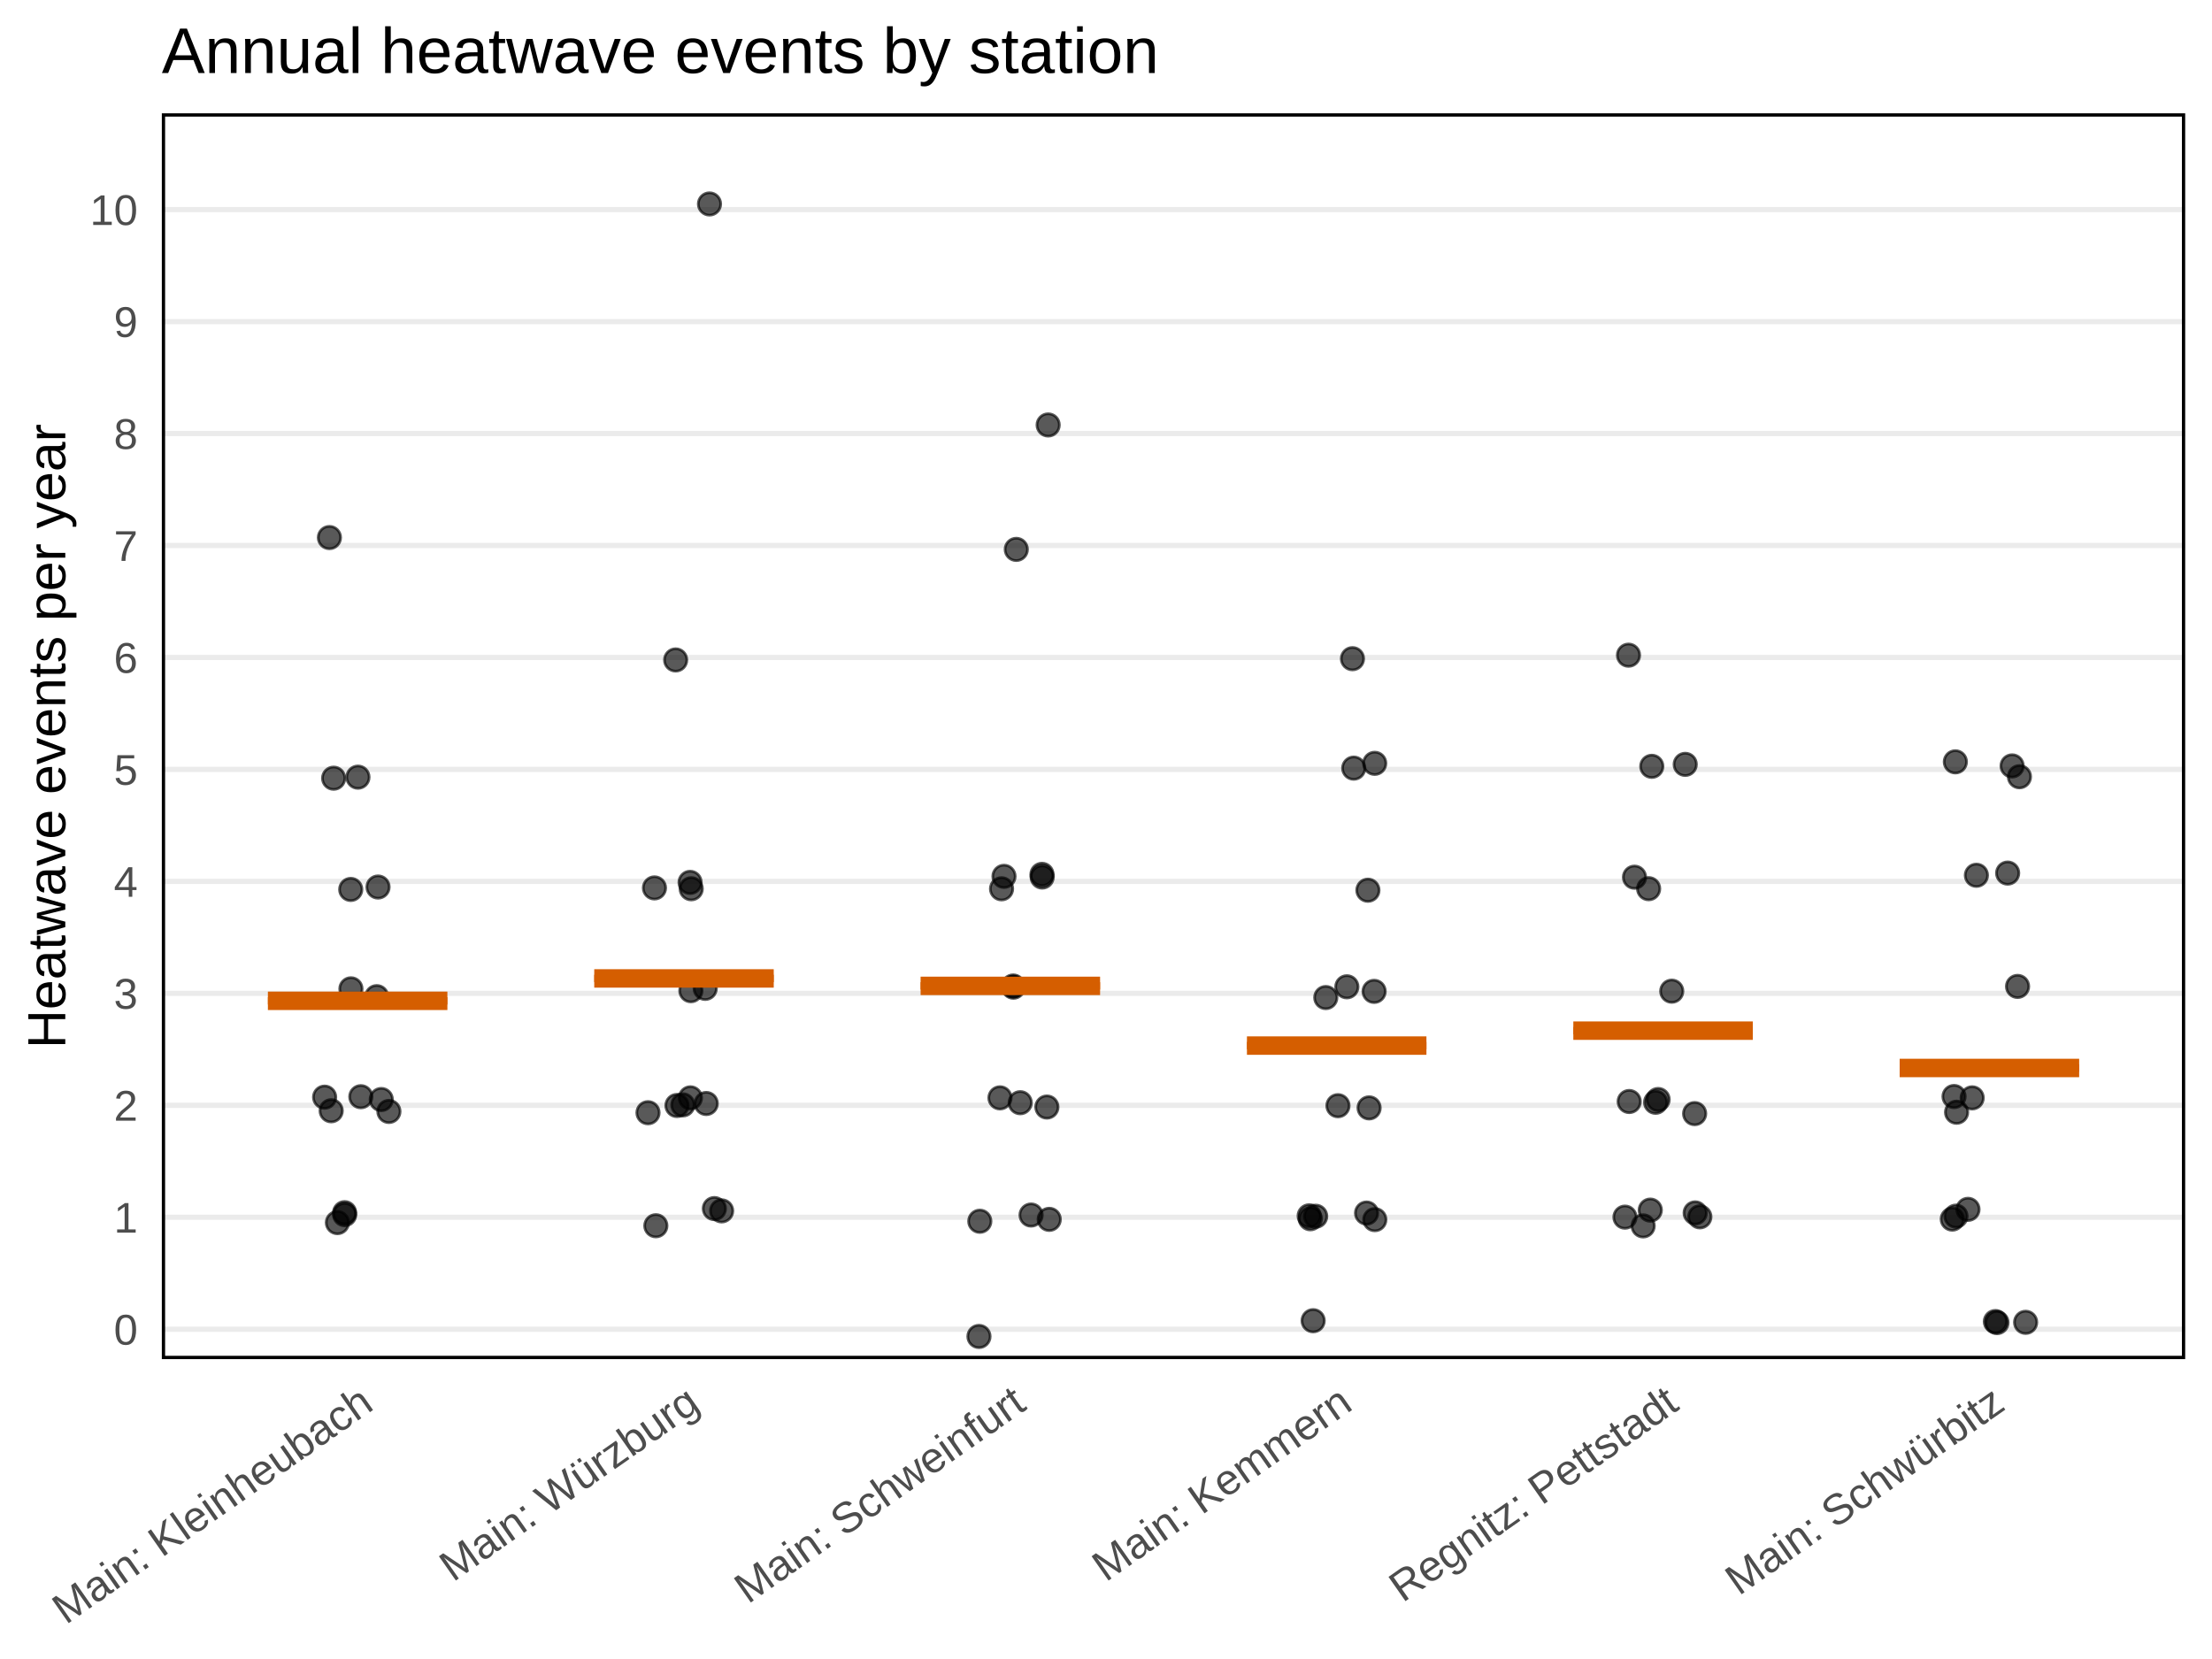
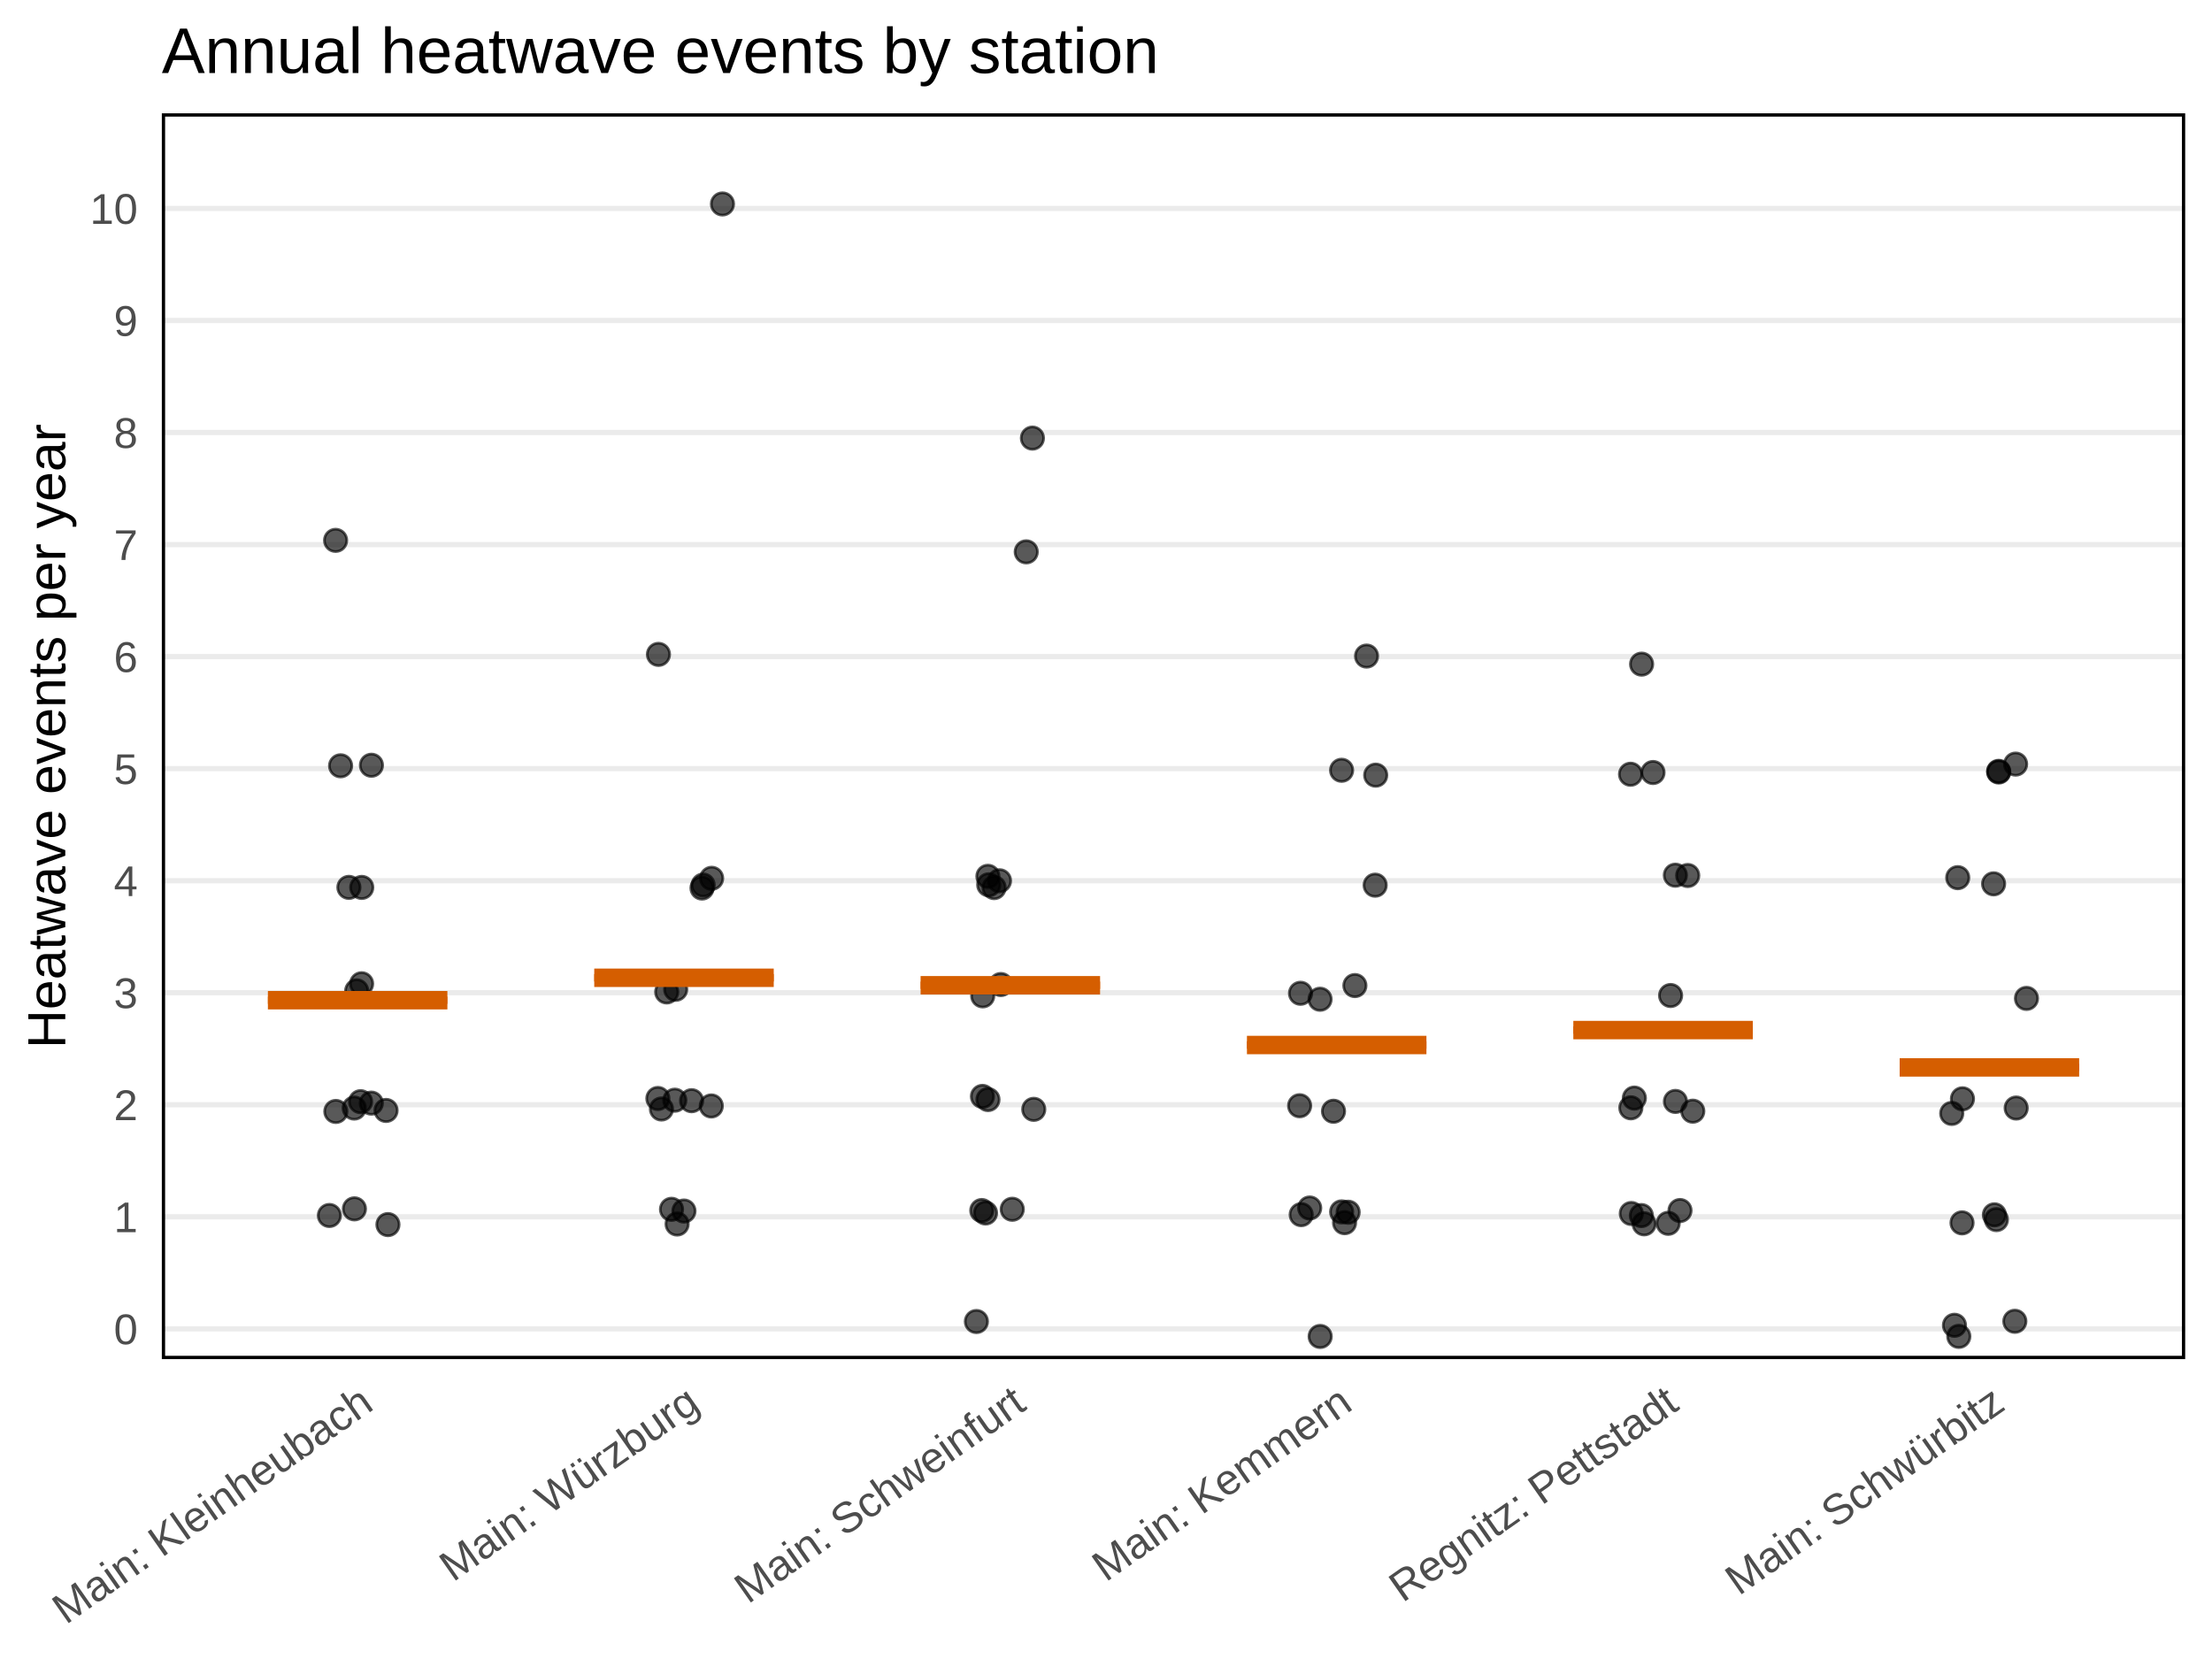
<svg xmlns="http://www.w3.org/2000/svg" width="576.00pt" height="432.00pt" viewBox="0 0 576.00 432.00">
  <g class="svglite">
    <defs>
      <style type="text/css">
    .svglite line, .svglite polyline, .svglite polygon, .svglite path, .svglite rect, .svglite circle {
      fill: none;
      stroke: #000000;
      stroke-linecap: round;
      stroke-linejoin: round;
      stroke-miterlimit: 10.00;
    }
    .svglite text {
      white-space: pre;
    }
    .svglite g.glyphgroup path {
      fill: inherit;
      stroke: none;
    }
  </style>
    </defs>
    <rect width="100%" height="100%" style="stroke: none; fill: none;" />
    <defs>
      <clipPath id="cpMC4wMHw1NzYuMDB8MC4wMHw0MzIuMDA=">
        <rect x="0.00" y="0.00" width="576.00" height="432.00" />
      </clipPath>
    </defs>
    <g clip-path="url(#cpMC4wMHw1NzYuMDB8MC4wMHw0MzIuMDA=)">
</g>
    <defs>
      <clipPath id="cpNDIuMTR8NTY5LjAzfDI5LjUxfDM1My45MQ==">
        <rect x="42.14" y="29.51" width="526.88" height="324.40" />
      </clipPath>
    </defs>
    <g clip-path="url(#cpNDIuMTR8NTY5LjAzfDI5LjUxfDM1My45MQ==)">
-       <polyline points="42.14,346.13 569.03,346.13 " style="stroke-width: 1.36; stroke: #EBEBEB; stroke-linecap: butt;" />
-       <polyline points="42.14,316.97 569.03,316.97 " style="stroke-width: 1.36; stroke: #EBEBEB; stroke-linecap: butt;" />
-       <polyline points="42.14,287.82 569.03,287.82 " style="stroke-width: 1.36; stroke: #EBEBEB; stroke-linecap: butt;" />
-       <polyline points="42.14,258.66 569.03,258.66 " style="stroke-width: 1.36; stroke: #EBEBEB; stroke-linecap: butt;" />
-       <polyline points="42.14,229.51 569.03,229.51 " style="stroke-width: 1.36; stroke: #EBEBEB; stroke-linecap: butt;" />
-       <polyline points="42.14,200.35 569.03,200.35 " style="stroke-width: 1.36; stroke: #EBEBEB; stroke-linecap: butt;" />
-       <polyline points="42.14,171.20 569.03,171.20 " style="stroke-width: 1.36; stroke: #EBEBEB; stroke-linecap: butt;" />
-       <polyline points="42.14,142.04 569.03,142.04 " style="stroke-width: 1.36; stroke: #EBEBEB; stroke-linecap: butt;" />
-       <polyline points="42.14,112.89 569.03,112.89 " style="stroke-width: 1.36; stroke: #EBEBEB; stroke-linecap: butt;" />
-       <polyline points="42.14,83.74 569.03,83.74 " style="stroke-width: 1.36; stroke: #EBEBEB; stroke-linecap: butt;" />
-       <polyline points="42.14,54.58 569.03,54.58 " style="stroke-width: 1.36; stroke: #EBEBEB; stroke-linecap: butt;" />
-       <circle cx="527.47" cy="344.33" r="2.92" style="stroke-width: 0.71; stroke: #000000; stroke-opacity: 0.65; fill: #000000; fill-opacity: 0.65;" />
-       <circle cx="442.64" cy="316.86" r="2.92" style="stroke-width: 0.71; stroke: #000000; stroke-opacity: 0.65; fill: #000000; fill-opacity: 0.65;" />
-       <circle cx="340.91" cy="316.60" r="2.92" style="stroke-width: 0.71; stroke: #000000; stroke-opacity: 0.65; fill: #000000; fill-opacity: 0.65;" />
-       <circle cx="271.38" cy="228.38" r="2.92" style="stroke-width: 0.71; stroke: #000000; stroke-opacity: 0.65; fill: #000000; fill-opacity: 0.65;" />
-       <circle cx="186.02" cy="314.71" r="2.92" style="stroke-width: 0.71; stroke: #000000; stroke-opacity: 0.65; fill: #000000; fill-opacity: 0.65;" />
-       <circle cx="89.73" cy="315.78" r="2.92" style="stroke-width: 0.71; stroke: #000000; stroke-opacity: 0.65; fill: #000000; fill-opacity: 0.65;" />
-       <circle cx="508.83" cy="285.53" r="2.92" style="stroke-width: 0.71; stroke: #000000; stroke-opacity: 0.65; fill: #000000; fill-opacity: 0.65;" />
-       <circle cx="429.30" cy="231.41" r="2.92" style="stroke-width: 0.71; stroke: #000000; stroke-opacity: 0.65; fill: #000000; fill-opacity: 0.65;" />
-       <circle cx="348.40" cy="287.92" r="2.92" style="stroke-width: 0.71; stroke: #000000; stroke-opacity: 0.65; fill: #000000; fill-opacity: 0.65;" />
-       <circle cx="261.44" cy="228.20" r="2.92" style="stroke-width: 0.71; stroke: #000000; stroke-opacity: 0.65; fill: #000000; fill-opacity: 0.65;" />
-       <circle cx="176.28" cy="287.87" r="2.92" style="stroke-width: 0.71; stroke: #000000; stroke-opacity: 0.65; fill: #000000; fill-opacity: 0.65;" />
-       <circle cx="91.33" cy="231.61" r="2.92" style="stroke-width: 0.71; stroke: #000000; stroke-opacity: 0.65; fill: #000000; fill-opacity: 0.65;" />
-       <circle cx="514.65" cy="227.92" r="2.92" style="stroke-width: 0.71; stroke: #000000; stroke-opacity: 0.65; fill: #000000; fill-opacity: 0.65;" />
-       <circle cx="425.62" cy="228.42" r="2.92" style="stroke-width: 0.71; stroke: #000000; stroke-opacity: 0.65; fill: #000000; fill-opacity: 0.65;" />
-       <circle cx="357.97" cy="198.77" r="2.92" style="stroke-width: 0.71; stroke: #000000; stroke-opacity: 0.65; fill: #000000; fill-opacity: 0.65;" />
-       <circle cx="264.64" cy="143.06" r="2.92" style="stroke-width: 0.71; stroke: #000000; stroke-opacity: 0.65; fill: #000000; fill-opacity: 0.65;" />
-       <circle cx="175.94" cy="171.85" r="2.92" style="stroke-width: 0.71; stroke: #000000; stroke-opacity: 0.65; fill: #000000; fill-opacity: 0.65;" />
-       <circle cx="93.21" cy="202.37" r="2.92" style="stroke-width: 0.71; stroke: #000000; stroke-opacity: 0.65; fill: #000000; fill-opacity: 0.65;" />
-       <circle cx="509.33" cy="316.68" r="2.92" style="stroke-width: 0.71; stroke: #000000; stroke-opacity: 0.65; fill: #000000; fill-opacity: 0.65;" />
-       <circle cx="431.12" cy="287.03" r="2.92" style="stroke-width: 0.71; stroke: #000000; stroke-opacity: 0.65; fill: #000000; fill-opacity: 0.65;" />
-       <circle cx="355.85" cy="315.88" r="2.92" style="stroke-width: 0.71; stroke: #000000; stroke-opacity: 0.65; fill: #000000; fill-opacity: 0.65;" />
-       <circle cx="272.61" cy="288.27" r="2.92" style="stroke-width: 0.71; stroke: #000000; stroke-opacity: 0.65; fill: #000000; fill-opacity: 0.65;" />
-       <circle cx="183.90" cy="287.35" r="2.92" style="stroke-width: 0.71; stroke: #000000; stroke-opacity: 0.65; fill: #000000; fill-opacity: 0.65;" />
-       <circle cx="93.96" cy="285.58" r="2.92" style="stroke-width: 0.71; stroke: #000000; stroke-opacity: 0.65; fill: #000000; fill-opacity: 0.65;" />
-       <circle cx="509.49" cy="289.62" r="2.92" style="stroke-width: 0.71; stroke: #000000; stroke-opacity: 0.65; fill: #000000; fill-opacity: 0.65;" />
-       <circle cx="429.73" cy="315.11" r="2.92" style="stroke-width: 0.71; stroke: #000000; stroke-opacity: 0.65; fill: #000000; fill-opacity: 0.65;" />
-       <circle cx="341.94" cy="343.91" r="2.92" style="stroke-width: 0.71; stroke: #000000; stroke-opacity: 0.65; fill: #000000; fill-opacity: 0.65;" />
-       <circle cx="268.49" cy="316.39" r="2.92" style="stroke-width: 0.71; stroke: #000000; stroke-opacity: 0.65; fill: #000000; fill-opacity: 0.65;" />
-       <circle cx="183.64" cy="257.37" r="2.92" style="stroke-width: 0.71; stroke: #000000; stroke-opacity: 0.65; fill: #000000; fill-opacity: 0.65;" />
-       <circle cx="101.27" cy="289.42" r="2.92" style="stroke-width: 0.71; stroke: #000000; stroke-opacity: 0.65; fill: #000000; fill-opacity: 0.65;" />
-       <circle cx="512.46" cy="314.91" r="2.92" style="stroke-width: 0.71; stroke: #000000; stroke-opacity: 0.65; fill: #000000; fill-opacity: 0.65;" />
-       <circle cx="423.14" cy="316.94" r="2.92" style="stroke-width: 0.71; stroke: #000000; stroke-opacity: 0.65; fill: #000000; fill-opacity: 0.65;" />
-       <circle cx="358.00" cy="317.59" r="2.92" style="stroke-width: 0.71; stroke: #000000; stroke-opacity: 0.65; fill: #000000; fill-opacity: 0.65;" />
-       <circle cx="255.14" cy="318.01" r="2.92" style="stroke-width: 0.71; stroke: #000000; stroke-opacity: 0.65; fill: #000000; fill-opacity: 0.65;" />
-       <circle cx="187.91" cy="315.31" r="2.92" style="stroke-width: 0.71; stroke: #000000; stroke-opacity: 0.65; fill: #000000; fill-opacity: 0.65;" />
-       <circle cx="87.86" cy="318.36" r="2.92" style="stroke-width: 0.71; stroke: #000000; stroke-opacity: 0.65; fill: #000000; fill-opacity: 0.65;" />
-       <circle cx="520.01" cy="344.40" r="2.92" style="stroke-width: 0.71; stroke: #000000; stroke-opacity: 0.65; fill: #000000; fill-opacity: 0.65;" />
-       <circle cx="427.87" cy="319.22" r="2.92" style="stroke-width: 0.71; stroke: #000000; stroke-opacity: 0.65; fill: #000000; fill-opacity: 0.65;" />
-       <circle cx="342.60" cy="316.71" r="2.92" style="stroke-width: 0.71; stroke: #000000; stroke-opacity: 0.65; fill: #000000; fill-opacity: 0.65;" />
-       <circle cx="265.66" cy="287.14" r="2.92" style="stroke-width: 0.71; stroke: #000000; stroke-opacity: 0.65; fill: #000000; fill-opacity: 0.65;" />
-       <circle cx="177.82" cy="287.71" r="2.92" style="stroke-width: 0.71; stroke: #000000; stroke-opacity: 0.65; fill: #000000; fill-opacity: 0.65;" />
-       <circle cx="86.24" cy="289.24" r="2.92" style="stroke-width: 0.71; stroke: #000000; stroke-opacity: 0.65; fill: #000000; fill-opacity: 0.65;" />
-       <circle cx="508.37" cy="317.45" r="2.92" style="stroke-width: 0.71; stroke: #000000; stroke-opacity: 0.65; fill: #000000; fill-opacity: 0.65;" />
-       <circle cx="441.28" cy="289.98" r="2.92" style="stroke-width: 0.71; stroke: #000000; stroke-opacity: 0.65; fill: #000000; fill-opacity: 0.65;" />
-       <circle cx="350.72" cy="256.96" r="2.92" style="stroke-width: 0.71; stroke: #000000; stroke-opacity: 0.65; fill: #000000; fill-opacity: 0.65;" />
-       <circle cx="263.89" cy="257.06" r="2.92" style="stroke-width: 0.71; stroke: #000000; stroke-opacity: 0.65; fill: #000000; fill-opacity: 0.65;" />
-       <circle cx="168.74" cy="289.75" r="2.92" style="stroke-width: 0.71; stroke: #000000; stroke-opacity: 0.65; fill: #000000; fill-opacity: 0.65;" />
-       <circle cx="84.53" cy="285.70" r="2.92" style="stroke-width: 0.71; stroke: #000000; stroke-opacity: 0.65; fill: #000000; fill-opacity: 0.65;" />
-       <circle cx="519.59" cy="344.13" r="2.92" style="stroke-width: 0.71; stroke: #000000; stroke-opacity: 0.65; fill: #000000; fill-opacity: 0.65;" />
-       <circle cx="441.42" cy="315.84" r="2.92" style="stroke-width: 0.71; stroke: #000000; stroke-opacity: 0.65; fill: #000000; fill-opacity: 0.65;" />
-       <circle cx="341.20" cy="317.36" r="2.92" style="stroke-width: 0.71; stroke: #000000; stroke-opacity: 0.65; fill: #000000; fill-opacity: 0.65;" />
-       <circle cx="254.92" cy="348.01" r="2.92" style="stroke-width: 0.71; stroke: #000000; stroke-opacity: 0.65; fill: #000000; fill-opacity: 0.65;" />
-       <circle cx="170.78" cy="319.18" r="2.92" style="stroke-width: 0.71; stroke: #000000; stroke-opacity: 0.65; fill: #000000; fill-opacity: 0.65;" />
-       <circle cx="89.75" cy="316.29" r="2.92" style="stroke-width: 0.71; stroke: #000000; stroke-opacity: 0.65; fill: #000000; fill-opacity: 0.65;" />
-       <circle cx="522.79" cy="227.35" r="2.92" style="stroke-width: 0.71; stroke: #000000; stroke-opacity: 0.65; fill: #000000; fill-opacity: 0.65;" />
-       <circle cx="438.83" cy="199.04" r="2.92" style="stroke-width: 0.71; stroke: #000000; stroke-opacity: 0.65; fill: #000000; fill-opacity: 0.65;" />
-       <circle cx="356.20" cy="231.81" r="2.92" style="stroke-width: 0.71; stroke: #000000; stroke-opacity: 0.65; fill: #000000; fill-opacity: 0.65;" />
-       <circle cx="260.80" cy="231.44" r="2.92" style="stroke-width: 0.71; stroke: #000000; stroke-opacity: 0.65; fill: #000000; fill-opacity: 0.65;" />
-       <circle cx="179.99" cy="231.43" r="2.92" style="stroke-width: 0.71; stroke: #000000; stroke-opacity: 0.65; fill: #000000; fill-opacity: 0.65;" />
-       <circle cx="86.88" cy="202.64" r="2.92" style="stroke-width: 0.71; stroke: #000000; stroke-opacity: 0.65; fill: #000000; fill-opacity: 0.65;" />
-       <circle cx="509.17" cy="198.38" r="2.92" style="stroke-width: 0.71; stroke: #000000; stroke-opacity: 0.65; fill: #000000; fill-opacity: 0.65;" />
-       <circle cx="430.12" cy="199.55" r="2.92" style="stroke-width: 0.71; stroke: #000000; stroke-opacity: 0.65; fill: #000000; fill-opacity: 0.65;" />
-       <circle cx="352.51" cy="200.02" r="2.92" style="stroke-width: 0.71; stroke: #000000; stroke-opacity: 0.65; fill: #000000; fill-opacity: 0.65;" />
-       <circle cx="271.33" cy="227.68" r="2.92" style="stroke-width: 0.71; stroke: #000000; stroke-opacity: 0.65; fill: #000000; fill-opacity: 0.65;" />
-       <circle cx="170.42" cy="231.21" r="2.92" style="stroke-width: 0.71; stroke: #000000; stroke-opacity: 0.65; fill: #000000; fill-opacity: 0.65;" />
-       <circle cx="98.44" cy="230.98" r="2.92" style="stroke-width: 0.71; stroke: #000000; stroke-opacity: 0.65; fill: #000000; fill-opacity: 0.65;" />
-       <circle cx="513.55" cy="285.88" r="2.92" style="stroke-width: 0.71; stroke: #000000; stroke-opacity: 0.65; fill: #000000; fill-opacity: 0.65;" />
-       <circle cx="424.24" cy="286.83" r="2.92" style="stroke-width: 0.71; stroke: #000000; stroke-opacity: 0.65; fill: #000000; fill-opacity: 0.65;" />
-       <circle cx="345.23" cy="259.76" r="2.92" style="stroke-width: 0.71; stroke: #000000; stroke-opacity: 0.65; fill: #000000; fill-opacity: 0.65;" />
-       <circle cx="260.39" cy="285.88" r="2.92" style="stroke-width: 0.71; stroke: #000000; stroke-opacity: 0.65; fill: #000000; fill-opacity: 0.65;" />
-       <circle cx="179.90" cy="257.97" r="2.92" style="stroke-width: 0.71; stroke: #000000; stroke-opacity: 0.65; fill: #000000; fill-opacity: 0.65;" />
-       <circle cx="99.28" cy="286.31" r="2.92" style="stroke-width: 0.71; stroke: #000000; stroke-opacity: 0.65; fill: #000000; fill-opacity: 0.65;" />
-       <circle cx="525.37" cy="256.86" r="2.92" style="stroke-width: 0.71; stroke: #000000; stroke-opacity: 0.65; fill: #000000; fill-opacity: 0.65;" />
-       <circle cx="435.32" cy="258.10" r="2.92" style="stroke-width: 0.71; stroke: #000000; stroke-opacity: 0.65; fill: #000000; fill-opacity: 0.65;" />
-       <circle cx="357.82" cy="258.15" r="2.92" style="stroke-width: 0.71; stroke: #000000; stroke-opacity: 0.65; fill: #000000; fill-opacity: 0.65;" />
-       <circle cx="273.22" cy="317.52" r="2.92" style="stroke-width: 0.71; stroke: #000000; stroke-opacity: 0.65; fill: #000000; fill-opacity: 0.65;" />
-       <circle cx="179.78" cy="285.88" r="2.92" style="stroke-width: 0.71; stroke: #000000; stroke-opacity: 0.65; fill: #000000; fill-opacity: 0.65;" />
-       <circle cx="98.10" cy="259.53" r="2.92" style="stroke-width: 0.71; stroke: #000000; stroke-opacity: 0.65; fill: #000000; fill-opacity: 0.65;" />
-       <circle cx="523.95" cy="199.44" r="2.92" style="stroke-width: 0.71; stroke: #000000; stroke-opacity: 0.65; fill: #000000; fill-opacity: 0.65;" />
-       <circle cx="424.06" cy="170.61" r="2.92" style="stroke-width: 0.71; stroke: #000000; stroke-opacity: 0.65; fill: #000000; fill-opacity: 0.65;" />
-       <circle cx="352.18" cy="171.52" r="2.92" style="stroke-width: 0.71; stroke: #000000; stroke-opacity: 0.65; fill: #000000; fill-opacity: 0.65;" />
-       <circle cx="272.94" cy="110.66" r="2.92" style="stroke-width: 0.71; stroke: #000000; stroke-opacity: 0.65; fill: #000000; fill-opacity: 0.65;" />
-       <circle cx="184.75" cy="53.11" r="2.92" style="stroke-width: 0.71; stroke: #000000; stroke-opacity: 0.65; fill: #000000; fill-opacity: 0.65;" />
-       <circle cx="85.78" cy="139.98" r="2.92" style="stroke-width: 0.71; stroke: #000000; stroke-opacity: 0.65; fill: #000000; fill-opacity: 0.65;" />
-       <circle cx="525.86" cy="202.26" r="2.92" style="stroke-width: 0.71; stroke: #000000; stroke-opacity: 0.65; fill: #000000; fill-opacity: 0.65;" />
-       <circle cx="431.77" cy="286.31" r="2.92" style="stroke-width: 0.71; stroke: #000000; stroke-opacity: 0.65; fill: #000000; fill-opacity: 0.65;" />
-       <circle cx="356.51" cy="288.49" r="2.92" style="stroke-width: 0.71; stroke: #000000; stroke-opacity: 0.65; fill: #000000; fill-opacity: 0.65;" />
-       <circle cx="263.83" cy="256.75" r="2.92" style="stroke-width: 0.71; stroke: #000000; stroke-opacity: 0.65; fill: #000000; fill-opacity: 0.65;" />
-       <circle cx="179.70" cy="229.77" r="2.92" style="stroke-width: 0.71; stroke: #000000; stroke-opacity: 0.65; fill: #000000; fill-opacity: 0.65;" />
-       <circle cx="91.38" cy="257.49" r="2.92" style="stroke-width: 0.71; stroke: #000000; stroke-opacity: 0.65; fill: #000000; fill-opacity: 0.65;" />
-       <polygon points="69.76,260.61 69.76,260.61 116.50,260.61 116.50,260.61 69.76,260.61 " style="stroke-width: 1.92; stroke: #D55E00; stroke-linecap: butt; stroke-linejoin: miter;" />
-       <polygon points="154.74,254.78 154.74,254.78 201.48,254.78 201.48,254.78 154.74,254.78 " style="stroke-width: 1.92; stroke: #D55E00; stroke-linecap: butt; stroke-linejoin: miter;" />
-       <polygon points="239.72,256.72 239.72,256.72 286.46,256.72 286.46,256.72 239.72,256.72 " style="stroke-width: 1.92; stroke: #D55E00; stroke-linecap: butt; stroke-linejoin: miter;" />
-       <polygon points="324.70,272.27 324.70,272.27 371.44,272.27 371.44,272.27 324.70,272.27 " style="stroke-width: 1.92; stroke: #D55E00; stroke-linecap: butt; stroke-linejoin: miter;" />
-       <polygon points="409.69,268.38 409.69,268.38 456.43,268.38 456.43,268.38 409.69,268.38 " style="stroke-width: 1.92; stroke: #D55E00; stroke-linecap: butt; stroke-linejoin: miter;" />
-       <polygon points="494.67,278.10 494.67,278.10 541.41,278.10 541.41,278.10 494.67,278.10 " style="stroke-width: 1.92; stroke: #D55E00; stroke-linecap: butt; stroke-linejoin: miter;" />
-       <line x1="69.76" y1="260.61" x2="116.50" y2="260.61" style="stroke-width: 4.80; stroke: #D55E00; stroke-linecap: butt; stroke-linejoin: miter;" />
-       <line x1="154.74" y1="254.78" x2="201.48" y2="254.78" style="stroke-width: 4.80; stroke: #D55E00; stroke-linecap: butt; stroke-linejoin: miter;" />
-       <line x1="239.72" y1="256.72" x2="286.46" y2="256.72" style="stroke-width: 4.80; stroke: #D55E00; stroke-linecap: butt; stroke-linejoin: miter;" />
-       <line x1="324.70" y1="272.27" x2="371.44" y2="272.27" style="stroke-width: 4.80; stroke: #D55E00; stroke-linecap: butt; stroke-linejoin: miter;" />
-       <line x1="409.69" y1="268.38" x2="456.43" y2="268.38" style="stroke-width: 4.80; stroke: #D55E00; stroke-linecap: butt; stroke-linejoin: miter;" />
-       <line x1="494.67" y1="278.10" x2="541.41" y2="278.10" style="stroke-width: 4.80; stroke: #D55E00; stroke-linecap: butt; stroke-linejoin: miter;" />
+       <polyline points="42.14,346.03 569.03,346.03 " style="stroke-width: 1.36; stroke: #EBEBEB; stroke-linecap: butt;" />
+       <polyline points="42.14,316.85 569.03,316.85 " style="stroke-width: 1.36; stroke: #EBEBEB; stroke-linecap: butt;" />
+       <polyline points="42.14,287.68 569.03,287.68 " style="stroke-width: 1.36; stroke: #EBEBEB; stroke-linecap: butt;" />
+       <polyline points="42.14,258.50 569.03,258.50 " style="stroke-width: 1.36; stroke: #EBEBEB; stroke-linecap: butt;" />
+       <polyline points="42.14,229.33 569.03,229.33 " style="stroke-width: 1.36; stroke: #EBEBEB; stroke-linecap: butt;" />
+       <polyline points="42.14,200.15 569.03,200.15 " style="stroke-width: 1.36; stroke: #EBEBEB; stroke-linecap: butt;" />
+       <polyline points="42.14,170.98 569.03,170.98 " style="stroke-width: 1.36; stroke: #EBEBEB; stroke-linecap: butt;" />
+       <polyline points="42.14,141.81 569.03,141.81 " style="stroke-width: 1.36; stroke: #EBEBEB; stroke-linecap: butt;" />
+       <polyline points="42.14,112.63 569.03,112.63 " style="stroke-width: 1.36; stroke: #EBEBEB; stroke-linecap: butt;" />
+       <polyline points="42.14,83.46 569.03,83.46 " style="stroke-width: 1.36; stroke: #EBEBEB; stroke-linecap: butt;" />
+       <polyline points="42.14,54.28 569.03,54.28 " style="stroke-width: 1.36; stroke: #EBEBEB; stroke-linecap: butt;" />
+       <circle cx="524.66" cy="344.06" r="2.92" style="stroke-width: 0.71; stroke: #000000; stroke-opacity: 0.65; fill: #000000; fill-opacity: 0.65;" />
+       <circle cx="437.47" cy="315.22" r="2.92" style="stroke-width: 0.71; stroke: #000000; stroke-opacity: 0.65; fill: #000000; fill-opacity: 0.65;" />
+       <circle cx="351.06" cy="315.66" r="2.92" style="stroke-width: 0.71; stroke: #000000; stroke-opacity: 0.65; fill: #000000; fill-opacity: 0.65;" />
+       <circle cx="257.25" cy="228.19" r="2.92" style="stroke-width: 0.71; stroke: #000000; stroke-opacity: 0.65; fill: #000000; fill-opacity: 0.65;" />
+       <circle cx="174.86" cy="314.90" r="2.92" style="stroke-width: 0.71; stroke: #000000; stroke-opacity: 0.65; fill: #000000; fill-opacity: 0.65;" />
+       <circle cx="85.77" cy="316.51" r="2.92" style="stroke-width: 0.71; stroke: #000000; stroke-opacity: 0.65; fill: #000000; fill-opacity: 0.65;" />
+       <circle cx="525.01" cy="288.53" r="2.92" style="stroke-width: 0.71; stroke: #000000; stroke-opacity: 0.65; fill: #000000; fill-opacity: 0.65;" />
+       <circle cx="439.48" cy="227.98" r="2.92" style="stroke-width: 0.71; stroke: #000000; stroke-opacity: 0.65; fill: #000000; fill-opacity: 0.65;" />
+       <circle cx="338.42" cy="287.93" r="2.92" style="stroke-width: 0.71; stroke: #000000; stroke-opacity: 0.65; fill: #000000; fill-opacity: 0.65;" />
+       <circle cx="258.87" cy="231.13" r="2.92" style="stroke-width: 0.71; stroke: #000000; stroke-opacity: 0.65; fill: #000000; fill-opacity: 0.65;" />
+       <circle cx="180.09" cy="286.62" r="2.92" style="stroke-width: 0.71; stroke: #000000; stroke-opacity: 0.65; fill: #000000; fill-opacity: 0.65;" />
+       <circle cx="90.85" cy="231.07" r="2.92" style="stroke-width: 0.71; stroke: #000000; stroke-opacity: 0.65; fill: #000000; fill-opacity: 0.65;" />
+       <circle cx="509.79" cy="228.54" r="2.92" style="stroke-width: 0.71; stroke: #000000; stroke-opacity: 0.65; fill: #000000; fill-opacity: 0.65;" />
+       <circle cx="436.26" cy="227.90" r="2.92" style="stroke-width: 0.71; stroke: #000000; stroke-opacity: 0.65; fill: #000000; fill-opacity: 0.65;" />
+       <circle cx="349.35" cy="200.58" r="2.92" style="stroke-width: 0.71; stroke: #000000; stroke-opacity: 0.65; fill: #000000; fill-opacity: 0.65;" />
+       <circle cx="267.23" cy="143.70" r="2.92" style="stroke-width: 0.71; stroke: #000000; stroke-opacity: 0.65; fill: #000000; fill-opacity: 0.65;" />
+       <circle cx="171.46" cy="170.40" r="2.92" style="stroke-width: 0.71; stroke: #000000; stroke-opacity: 0.65; fill: #000000; fill-opacity: 0.65;" />
+       <circle cx="88.69" cy="199.41" r="2.92" style="stroke-width: 0.71; stroke: #000000; stroke-opacity: 0.65; fill: #000000; fill-opacity: 0.65;" />
+       <circle cx="519.34" cy="316.34" r="2.92" style="stroke-width: 0.71; stroke: #000000; stroke-opacity: 0.65; fill: #000000; fill-opacity: 0.65;" />
+       <circle cx="436.28" cy="286.81" r="2.92" style="stroke-width: 0.71; stroke: #000000; stroke-opacity: 0.65; fill: #000000; fill-opacity: 0.65;" />
+       <circle cx="350.12" cy="318.38" r="2.92" style="stroke-width: 0.71; stroke: #000000; stroke-opacity: 0.65; fill: #000000; fill-opacity: 0.65;" />
+       <circle cx="255.83" cy="285.50" r="2.92" style="stroke-width: 0.71; stroke: #000000; stroke-opacity: 0.65; fill: #000000; fill-opacity: 0.65;" />
+       <circle cx="185.22" cy="287.99" r="2.92" style="stroke-width: 0.71; stroke: #000000; stroke-opacity: 0.65; fill: #000000; fill-opacity: 0.65;" />
+       <circle cx="92.24" cy="288.54" r="2.92" style="stroke-width: 0.71; stroke: #000000; stroke-opacity: 0.65; fill: #000000; fill-opacity: 0.65;" />
+       <circle cx="508.23" cy="289.93" r="2.92" style="stroke-width: 0.71; stroke: #000000; stroke-opacity: 0.65; fill: #000000; fill-opacity: 0.65;" />
+       <circle cx="434.39" cy="318.55" r="2.92" style="stroke-width: 0.71; stroke: #000000; stroke-opacity: 0.65; fill: #000000; fill-opacity: 0.65;" />
+       <circle cx="343.77" cy="348.01" r="2.92" style="stroke-width: 0.71; stroke: #000000; stroke-opacity: 0.65; fill: #000000; fill-opacity: 0.65;" />
+       <circle cx="256.63" cy="315.86" r="2.92" style="stroke-width: 0.71; stroke: #000000; stroke-opacity: 0.65; fill: #000000; fill-opacity: 0.65;" />
+       <circle cx="173.61" cy="258.30" r="2.92" style="stroke-width: 0.71; stroke: #000000; stroke-opacity: 0.65; fill: #000000; fill-opacity: 0.65;" />
+       <circle cx="100.53" cy="289.16" r="2.92" style="stroke-width: 0.71; stroke: #000000; stroke-opacity: 0.65; fill: #000000; fill-opacity: 0.65;" />
+       <circle cx="510.91" cy="318.43" r="2.92" style="stroke-width: 0.71; stroke: #000000; stroke-opacity: 0.65; fill: #000000; fill-opacity: 0.65;" />
+       <circle cx="424.79" cy="315.99" r="2.92" style="stroke-width: 0.71; stroke: #000000; stroke-opacity: 0.65; fill: #000000; fill-opacity: 0.65;" />
+       <circle cx="349.36" cy="315.57" r="2.92" style="stroke-width: 0.71; stroke: #000000; stroke-opacity: 0.65; fill: #000000; fill-opacity: 0.65;" />
+       <circle cx="255.65" cy="315.22" r="2.92" style="stroke-width: 0.71; stroke: #000000; stroke-opacity: 0.65; fill: #000000; fill-opacity: 0.65;" />
+       <circle cx="178.10" cy="315.35" r="2.92" style="stroke-width: 0.71; stroke: #000000; stroke-opacity: 0.65; fill: #000000; fill-opacity: 0.65;" />
+       <circle cx="101.02" cy="318.88" r="2.92" style="stroke-width: 0.71; stroke: #000000; stroke-opacity: 0.65; fill: #000000; fill-opacity: 0.65;" />
+       <circle cx="510.07" cy="347.99" r="2.92" style="stroke-width: 0.71; stroke: #000000; stroke-opacity: 0.65; fill: #000000; fill-opacity: 0.65;" />
+       <circle cx="427.41" cy="316.53" r="2.92" style="stroke-width: 0.71; stroke: #000000; stroke-opacity: 0.65; fill: #000000; fill-opacity: 0.65;" />
+       <circle cx="338.83" cy="316.29" r="2.92" style="stroke-width: 0.71; stroke: #000000; stroke-opacity: 0.65; fill: #000000; fill-opacity: 0.65;" />
+       <circle cx="269.19" cy="288.87" r="2.92" style="stroke-width: 0.71; stroke: #000000; stroke-opacity: 0.65; fill: #000000; fill-opacity: 0.65;" />
+       <circle cx="175.72" cy="286.49" r="2.92" style="stroke-width: 0.71; stroke: #000000; stroke-opacity: 0.65; fill: #000000; fill-opacity: 0.65;" />
+       <circle cx="93.89" cy="286.87" r="2.92" style="stroke-width: 0.71; stroke: #000000; stroke-opacity: 0.65; fill: #000000; fill-opacity: 0.65;" />
+       <circle cx="519.86" cy="317.58" r="2.92" style="stroke-width: 0.71; stroke: #000000; stroke-opacity: 0.65; fill: #000000; fill-opacity: 0.65;" />
+       <circle cx="424.67" cy="288.47" r="2.92" style="stroke-width: 0.71; stroke: #000000; stroke-opacity: 0.65; fill: #000000; fill-opacity: 0.65;" />
+       <circle cx="343.74" cy="260.20" r="2.92" style="stroke-width: 0.71; stroke: #000000; stroke-opacity: 0.65; fill: #000000; fill-opacity: 0.65;" />
+       <circle cx="255.90" cy="259.32" r="2.92" style="stroke-width: 0.71; stroke: #000000; stroke-opacity: 0.65; fill: #000000; fill-opacity: 0.65;" />
+       <circle cx="171.31" cy="286.04" r="2.92" style="stroke-width: 0.71; stroke: #000000; stroke-opacity: 0.65; fill: #000000; fill-opacity: 0.65;" />
+       <circle cx="87.45" cy="289.42" r="2.92" style="stroke-width: 0.71; stroke: #000000; stroke-opacity: 0.65; fill: #000000; fill-opacity: 0.65;" />
+       <circle cx="508.94" cy="345.10" r="2.92" style="stroke-width: 0.71; stroke: #000000; stroke-opacity: 0.65; fill: #000000; fill-opacity: 0.65;" />
+       <circle cx="428.13" cy="318.68" r="2.92" style="stroke-width: 0.71; stroke: #000000; stroke-opacity: 0.65; fill: #000000; fill-opacity: 0.65;" />
+       <circle cx="341.04" cy="314.56" r="2.92" style="stroke-width: 0.71; stroke: #000000; stroke-opacity: 0.65; fill: #000000; fill-opacity: 0.65;" />
+       <circle cx="254.25" cy="344.12" r="2.92" style="stroke-width: 0.71; stroke: #000000; stroke-opacity: 0.65; fill: #000000; fill-opacity: 0.65;" />
+       <circle cx="176.32" cy="318.73" r="2.92" style="stroke-width: 0.71; stroke: #000000; stroke-opacity: 0.65; fill: #000000; fill-opacity: 0.65;" />
+       <circle cx="92.29" cy="314.78" r="2.92" style="stroke-width: 0.71; stroke: #000000; stroke-opacity: 0.65; fill: #000000; fill-opacity: 0.65;" />
+       <circle cx="519.13" cy="230.15" r="2.92" style="stroke-width: 0.71; stroke: #000000; stroke-opacity: 0.65; fill: #000000; fill-opacity: 0.65;" />
+       <circle cx="424.59" cy="201.61" r="2.92" style="stroke-width: 0.71; stroke: #000000; stroke-opacity: 0.65; fill: #000000; fill-opacity: 0.65;" />
+       <circle cx="358.09" cy="230.50" r="2.92" style="stroke-width: 0.71; stroke: #000000; stroke-opacity: 0.65; fill: #000000; fill-opacity: 0.65;" />
+       <circle cx="260.27" cy="229.35" r="2.92" style="stroke-width: 0.71; stroke: #000000; stroke-opacity: 0.65; fill: #000000; fill-opacity: 0.65;" />
+       <circle cx="182.80" cy="231.25" r="2.92" style="stroke-width: 0.71; stroke: #000000; stroke-opacity: 0.65; fill: #000000; fill-opacity: 0.65;" />
+       <circle cx="96.72" cy="199.27" r="2.92" style="stroke-width: 0.71; stroke: #000000; stroke-opacity: 0.65; fill: #000000; fill-opacity: 0.65;" />
+       <circle cx="520.46" cy="201.03" r="2.92" style="stroke-width: 0.71; stroke: #000000; stroke-opacity: 0.65; fill: #000000; fill-opacity: 0.65;" />
+       <circle cx="430.44" cy="201.16" r="2.92" style="stroke-width: 0.71; stroke: #000000; stroke-opacity: 0.65; fill: #000000; fill-opacity: 0.65;" />
+       <circle cx="358.23" cy="201.85" r="2.92" style="stroke-width: 0.71; stroke: #000000; stroke-opacity: 0.65; fill: #000000; fill-opacity: 0.65;" />
+       <circle cx="257.46" cy="230.40" r="2.92" style="stroke-width: 0.71; stroke: #000000; stroke-opacity: 0.65; fill: #000000; fill-opacity: 0.65;" />
+       <circle cx="183.10" cy="230.47" r="2.92" style="stroke-width: 0.71; stroke: #000000; stroke-opacity: 0.65; fill: #000000; fill-opacity: 0.65;" />
+       <circle cx="94.20" cy="231.08" r="2.92" style="stroke-width: 0.71; stroke: #000000; stroke-opacity: 0.65; fill: #000000; fill-opacity: 0.65;" />
+       <circle cx="511.02" cy="286.13" r="2.92" style="stroke-width: 0.71; stroke: #000000; stroke-opacity: 0.65; fill: #000000; fill-opacity: 0.65;" />
+       <circle cx="440.80" cy="289.35" r="2.92" style="stroke-width: 0.71; stroke: #000000; stroke-opacity: 0.65; fill: #000000; fill-opacity: 0.65;" />
+       <circle cx="338.65" cy="258.65" r="2.92" style="stroke-width: 0.71; stroke: #000000; stroke-opacity: 0.65; fill: #000000; fill-opacity: 0.65;" />
+       <circle cx="257.27" cy="286.32" r="2.92" style="stroke-width: 0.71; stroke: #000000; stroke-opacity: 0.65; fill: #000000; fill-opacity: 0.65;" />
+       <circle cx="175.95" cy="257.61" r="2.92" style="stroke-width: 0.71; stroke: #000000; stroke-opacity: 0.65; fill: #000000; fill-opacity: 0.65;" />
+       <circle cx="96.69" cy="287.25" r="2.92" style="stroke-width: 0.71; stroke: #000000; stroke-opacity: 0.65; fill: #000000; fill-opacity: 0.65;" />
+       <circle cx="527.69" cy="259.98" r="2.92" style="stroke-width: 0.71; stroke: #000000; stroke-opacity: 0.65; fill: #000000; fill-opacity: 0.65;" />
+       <circle cx="435.02" cy="259.23" r="2.92" style="stroke-width: 0.71; stroke: #000000; stroke-opacity: 0.65; fill: #000000; fill-opacity: 0.65;" />
+       <circle cx="352.81" cy="256.64" r="2.92" style="stroke-width: 0.71; stroke: #000000; stroke-opacity: 0.65; fill: #000000; fill-opacity: 0.65;" />
+       <circle cx="263.59" cy="314.89" r="2.92" style="stroke-width: 0.71; stroke: #000000; stroke-opacity: 0.65; fill: #000000; fill-opacity: 0.65;" />
+       <circle cx="172.24" cy="288.78" r="2.92" style="stroke-width: 0.71; stroke: #000000; stroke-opacity: 0.65; fill: #000000; fill-opacity: 0.65;" />
+       <circle cx="94.16" cy="256.17" r="2.92" style="stroke-width: 0.71; stroke: #000000; stroke-opacity: 0.65; fill: #000000; fill-opacity: 0.65;" />
+       <circle cx="520.44" cy="200.86" r="2.92" style="stroke-width: 0.71; stroke: #000000; stroke-opacity: 0.65; fill: #000000; fill-opacity: 0.65;" />
+       <circle cx="427.47" cy="172.94" r="2.92" style="stroke-width: 0.71; stroke: #000000; stroke-opacity: 0.65; fill: #000000; fill-opacity: 0.65;" />
+       <circle cx="355.85" cy="170.84" r="2.92" style="stroke-width: 0.71; stroke: #000000; stroke-opacity: 0.65; fill: #000000; fill-opacity: 0.65;" />
+       <circle cx="268.84" cy="114.08" r="2.92" style="stroke-width: 0.71; stroke: #000000; stroke-opacity: 0.65; fill: #000000; fill-opacity: 0.65;" />
+       <circle cx="188.13" cy="53.11" r="2.92" style="stroke-width: 0.71; stroke: #000000; stroke-opacity: 0.65; fill: #000000; fill-opacity: 0.65;" />
+       <circle cx="87.39" cy="140.71" r="2.92" style="stroke-width: 0.71; stroke: #000000; stroke-opacity: 0.65; fill: #000000; fill-opacity: 0.65;" />
+       <circle cx="524.86" cy="198.97" r="2.92" style="stroke-width: 0.71; stroke: #000000; stroke-opacity: 0.65; fill: #000000; fill-opacity: 0.65;" />
+       <circle cx="425.58" cy="285.94" r="2.92" style="stroke-width: 0.71; stroke: #000000; stroke-opacity: 0.65; fill: #000000; fill-opacity: 0.65;" />
+       <circle cx="347.24" cy="289.37" r="2.92" style="stroke-width: 0.71; stroke: #000000; stroke-opacity: 0.65; fill: #000000; fill-opacity: 0.65;" />
+       <circle cx="260.61" cy="256.37" r="2.92" style="stroke-width: 0.71; stroke: #000000; stroke-opacity: 0.65; fill: #000000; fill-opacity: 0.65;" />
+       <circle cx="185.31" cy="228.71" r="2.92" style="stroke-width: 0.71; stroke: #000000; stroke-opacity: 0.65; fill: #000000; fill-opacity: 0.65;" />
+       <circle cx="92.88" cy="258.02" r="2.92" style="stroke-width: 0.71; stroke: #000000; stroke-opacity: 0.65; fill: #000000; fill-opacity: 0.65;" />
+       <polygon points="69.76,260.45 69.76,260.45 116.50,260.45 116.50,260.45 69.76,260.45 " style="stroke-width: 1.92; stroke: #D55E00; stroke-linecap: butt; stroke-linejoin: miter;" />
+       <polygon points="154.74,254.61 154.74,254.61 201.48,254.61 201.48,254.61 154.74,254.61 " style="stroke-width: 1.92; stroke: #D55E00; stroke-linecap: butt; stroke-linejoin: miter;" />
+       <polygon points="239.72,256.56 239.72,256.56 286.46,256.56 286.46,256.56 239.72,256.56 " style="stroke-width: 1.92; stroke: #D55E00; stroke-linecap: butt; stroke-linejoin: miter;" />
+       <polygon points="324.70,272.12 324.70,272.12 371.44,272.12 371.44,272.12 324.70,272.12 " style="stroke-width: 1.92; stroke: #D55E00; stroke-linecap: butt; stroke-linejoin: miter;" />
+       <polygon points="409.69,268.23 409.69,268.23 456.43,268.23 456.43,268.23 409.69,268.23 " style="stroke-width: 1.92; stroke: #D55E00; stroke-linecap: butt; stroke-linejoin: miter;" />
+       <polygon points="494.67,277.95 494.67,277.95 541.41,277.95 541.41,277.95 494.67,277.95 " style="stroke-width: 1.92; stroke: #D55E00; stroke-linecap: butt; stroke-linejoin: miter;" />
+       <line x1="69.76" y1="260.45" x2="116.50" y2="260.45" style="stroke-width: 4.80; stroke: #D55E00; stroke-linecap: butt; stroke-linejoin: miter;" />
+       <line x1="154.74" y1="254.61" x2="201.48" y2="254.61" style="stroke-width: 4.80; stroke: #D55E00; stroke-linecap: butt; stroke-linejoin: miter;" />
+       <line x1="239.72" y1="256.56" x2="286.46" y2="256.56" style="stroke-width: 4.80; stroke: #D55E00; stroke-linecap: butt; stroke-linejoin: miter;" />
+       <line x1="324.70" y1="272.12" x2="371.44" y2="272.12" style="stroke-width: 4.80; stroke: #D55E00; stroke-linecap: butt; stroke-linejoin: miter;" />
+       <line x1="409.69" y1="268.23" x2="456.43" y2="268.23" style="stroke-width: 4.80; stroke: #D55E00; stroke-linecap: butt; stroke-linejoin: miter;" />
+       <line x1="494.67" y1="277.95" x2="541.41" y2="277.95" style="stroke-width: 4.80; stroke: #D55E00; stroke-linecap: butt; stroke-linejoin: miter;" />
      <rect x="42.14" y="29.51" width="526.88" height="324.40" style="stroke-width: 1.71;" />
    </g>
    <g clip-path="url(#cpMC4wMHw1NzYuMDB8MC4wMHw0MzIuMDA=)">
-       <text x="35.87" y="350.14" text-anchor="end" style="font-size: 11.20px;fill: #4D4D4D; font-family: &quot;Arial&quot;;" textLength="6.22px" lengthAdjust="spacingAndGlyphs">0</text>
-       <text x="35.87" y="320.98" text-anchor="end" style="font-size: 11.20px;fill: #4D4D4D; font-family: &quot;Arial&quot;;" textLength="6.22px" lengthAdjust="spacingAndGlyphs">1</text>
-       <text x="35.87" y="291.83" text-anchor="end" style="font-size: 11.20px;fill: #4D4D4D; font-family: &quot;Arial&quot;;" textLength="6.22px" lengthAdjust="spacingAndGlyphs">2</text>
-       <text x="35.87" y="262.67" text-anchor="end" style="font-size: 11.20px;fill: #4D4D4D; font-family: &quot;Arial&quot;;" textLength="6.22px" lengthAdjust="spacingAndGlyphs">3</text>
-       <text x="35.87" y="233.52" text-anchor="end" style="font-size: 11.20px;fill: #4D4D4D; font-family: &quot;Arial&quot;;" textLength="6.22px" lengthAdjust="spacingAndGlyphs">4</text>
-       <text x="35.87" y="204.36" text-anchor="end" style="font-size: 11.20px;fill: #4D4D4D; font-family: &quot;Arial&quot;;" textLength="6.22px" lengthAdjust="spacingAndGlyphs">5</text>
-       <text x="35.87" y="175.21" text-anchor="end" style="font-size: 11.20px;fill: #4D4D4D; font-family: &quot;Arial&quot;;" textLength="6.22px" lengthAdjust="spacingAndGlyphs">6</text>
-       <text x="35.87" y="146.05" text-anchor="end" style="font-size: 11.20px;fill: #4D4D4D; font-family: &quot;Arial&quot;;" textLength="6.22px" lengthAdjust="spacingAndGlyphs">7</text>
-       <text x="35.87" y="116.90" text-anchor="end" style="font-size: 11.20px;fill: #4D4D4D; font-family: &quot;Arial&quot;;" textLength="6.22px" lengthAdjust="spacingAndGlyphs">8</text>
-       <text x="35.87" y="87.74" text-anchor="end" style="font-size: 11.20px;fill: #4D4D4D; font-family: &quot;Arial&quot;;" textLength="6.22px" lengthAdjust="spacingAndGlyphs">9</text>
-       <text x="35.87" y="58.59" text-anchor="end" style="font-size: 11.20px;fill: #4D4D4D; font-family: &quot;Arial&quot;;" textLength="12.44px" lengthAdjust="spacingAndGlyphs">10</text>
+       <text x="35.87" y="350.03" text-anchor="end" style="font-size: 11.20px;fill: #4D4D4D; font-family: &quot;Arial&quot;;" textLength="6.22px" lengthAdjust="spacingAndGlyphs">0</text>
+       <text x="35.87" y="320.86" text-anchor="end" style="font-size: 11.20px;fill: #4D4D4D; font-family: &quot;Arial&quot;;" textLength="6.22px" lengthAdjust="spacingAndGlyphs">1</text>
+       <text x="35.87" y="291.68" text-anchor="end" style="font-size: 11.20px;fill: #4D4D4D; font-family: &quot;Arial&quot;;" textLength="6.22px" lengthAdjust="spacingAndGlyphs">2</text>
+       <text x="35.87" y="262.51" text-anchor="end" style="font-size: 11.20px;fill: #4D4D4D; font-family: &quot;Arial&quot;;" textLength="6.22px" lengthAdjust="spacingAndGlyphs">3</text>
+       <text x="35.87" y="233.34" text-anchor="end" style="font-size: 11.20px;fill: #4D4D4D; font-family: &quot;Arial&quot;;" textLength="6.22px" lengthAdjust="spacingAndGlyphs">4</text>
+       <text x="35.87" y="204.16" text-anchor="end" style="font-size: 11.20px;fill: #4D4D4D; font-family: &quot;Arial&quot;;" textLength="6.22px" lengthAdjust="spacingAndGlyphs">5</text>
+       <text x="35.87" y="174.99" text-anchor="end" style="font-size: 11.20px;fill: #4D4D4D; font-family: &quot;Arial&quot;;" textLength="6.22px" lengthAdjust="spacingAndGlyphs">6</text>
+       <text x="35.87" y="145.81" text-anchor="end" style="font-size: 11.20px;fill: #4D4D4D; font-family: &quot;Arial&quot;;" textLength="6.22px" lengthAdjust="spacingAndGlyphs">7</text>
+       <text x="35.87" y="116.64" text-anchor="end" style="font-size: 11.20px;fill: #4D4D4D; font-family: &quot;Arial&quot;;" textLength="6.22px" lengthAdjust="spacingAndGlyphs">8</text>
+       <text x="35.87" y="87.46" text-anchor="end" style="font-size: 11.20px;fill: #4D4D4D; font-family: &quot;Arial&quot;;" textLength="6.22px" lengthAdjust="spacingAndGlyphs">9</text>
+       <text x="35.87" y="58.29" text-anchor="end" style="font-size: 11.20px;fill: #4D4D4D; font-family: &quot;Arial&quot;;" textLength="12.44px" lengthAdjust="spacingAndGlyphs">10</text>
      <text transform="translate(97.73,366.75) rotate(-35)" text-anchor="end" style="font-size: 11.20px;fill: #4D4D4D; font-family: &quot;Arial&quot;;" textLength="98.23px" lengthAdjust="spacingAndGlyphs">Main: Kleinheubach</text>
      <text transform="translate(182.71,366.75) rotate(-35)" text-anchor="end" style="font-size: 11.20px;fill: #4D4D4D; font-family: &quot;Arial&quot;;" textLength="78.92px" lengthAdjust="spacingAndGlyphs">Main: Würzburg</text>
      <text transform="translate(267.69,366.75) rotate(-35)" text-anchor="end" style="font-size: 11.20px;fill: #4D4D4D; font-family: &quot;Arial&quot;;" textLength="88.89px" lengthAdjust="spacingAndGlyphs">Main: Schweinfurt</text>
      <text transform="translate(352.67,366.75) rotate(-35)" text-anchor="end" style="font-size: 11.20px;fill: #4D4D4D; font-family: &quot;Arial&quot;;" textLength="78.92px" lengthAdjust="spacingAndGlyphs">Main: Kemmern</text>
      <text transform="translate(437.65,366.75) rotate(-35)" text-anchor="end" style="font-size: 11.20px;fill: #4D4D4D; font-family: &quot;Arial&quot;;" textLength="88.30px" lengthAdjust="spacingAndGlyphs">Regnitz: Pettstadt</text>
      <text transform="translate(522.63,366.75) rotate(-35)" text-anchor="end" style="font-size: 11.20px;fill: #4D4D4D; font-family: &quot;Arial&quot;;" textLength="85.16px" lengthAdjust="spacingAndGlyphs">Main: Schwürbitz</text>
      <text transform="translate(17.00,191.71) rotate(-90)" text-anchor="middle" style="font-size: 14.00px; font-family: &quot;Arial&quot;;" textLength="162.58px" lengthAdjust="spacingAndGlyphs">Heatwave events per year</text>
      <text x="42.14" y="19.01" style="font-size: 16.80px; font-family: &quot;Arial&quot;;" textLength="259.70px" lengthAdjust="spacingAndGlyphs">Annual heatwave events by station</text>
    </g>
  </g>
</svg>
